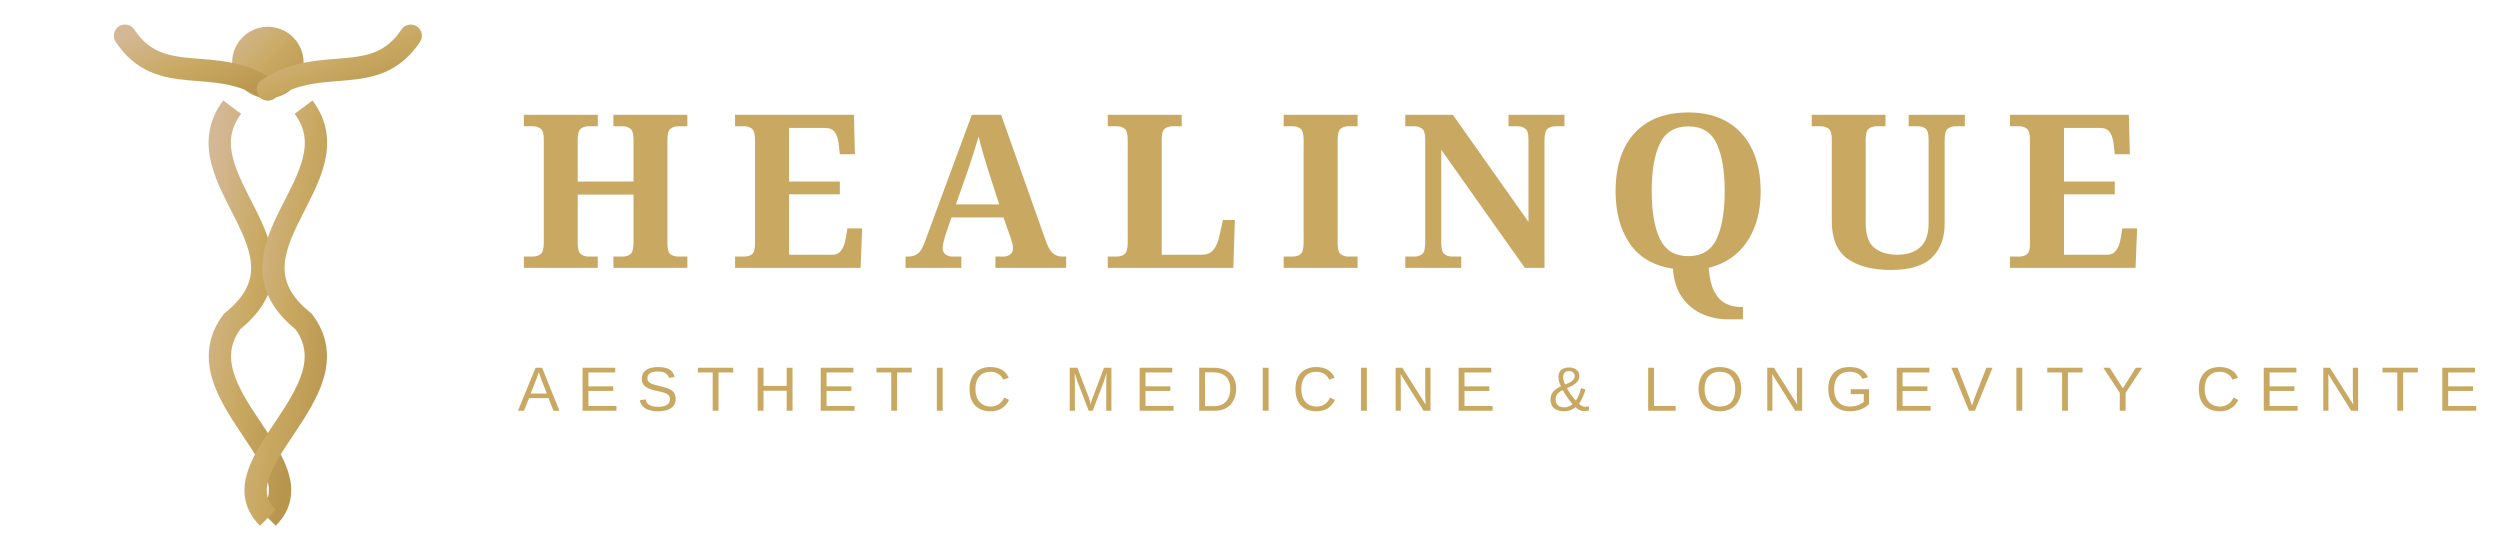
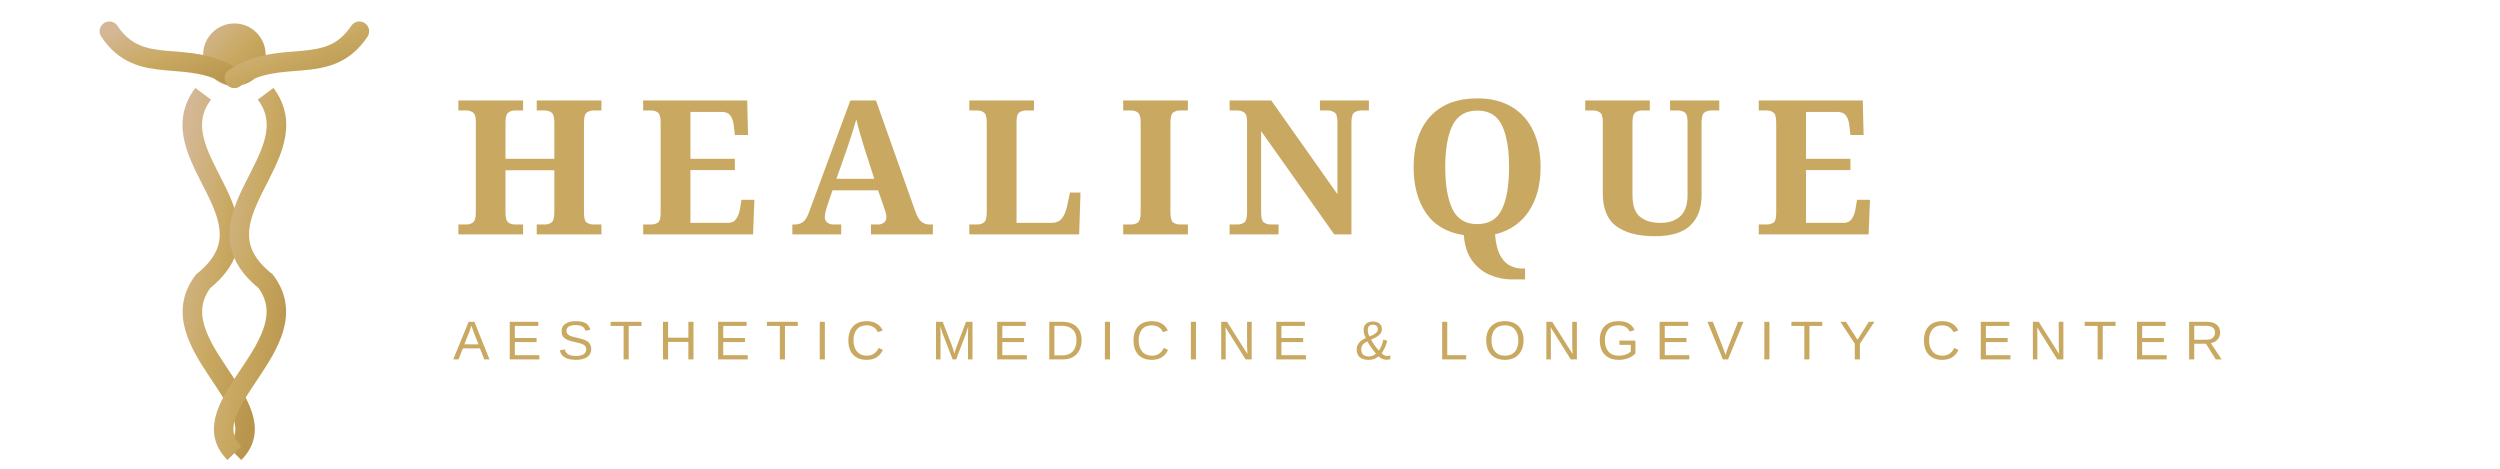
- <svg xmlns="http://www.w3.org/2000/svg" viewBox="0 0 280 60" fill="none">
+ <svg xmlns="http://www.w3.org/2000/svg" viewBox="0 0 320 60" fill="none">
  <defs>
    <linearGradient id="goldGradient" x1="0%" y1="0%" x2="100%" y2="100%">
      <stop offset="0%" style="stop-color:#D4B896" />
      <stop offset="50%" style="stop-color:#C9A962" />
      <stop offset="100%" style="stop-color:#B8954D" />
    </linearGradient>
  </defs>
  <g transform="translate(8, 2)">
    <circle cx="22" cy="5" r="4" fill="url(#goldGradient)" />
    <path d="M22 8 C16 4, 10 8, 6 2" stroke="url(#goldGradient)" stroke-width="2.5" fill="none" stroke-linecap="round" />
    <path d="M22 8 C28 4, 34 8, 38 2" stroke="url(#goldGradient)" stroke-width="2.5" fill="none" stroke-linecap="round" />
    <path d="M18 10 C12 18, 28 26, 18 34 C12 42, 28 50, 22 56" stroke="url(#goldGradient)" stroke-width="2.5" fill="none" />
    <path d="M26 10 C32 18, 16 26, 26 34 C32 42, 16 50, 22 56" stroke="url(#goldGradient)" stroke-width="2.5" fill="none" />
    <line x1="16" y1="16" x2="28" y2="16" stroke="url(#goldGradient)" stroke-width="1.5" />
    <line x1="16" y1="24" x2="28" y2="24" stroke="url(#goldGradient)" stroke-width="1.5" />
    <line x1="16" y1="32" x2="28" y2="32" stroke="url(#goldGradient)" stroke-width="1.5" />
    <line x1="16" y1="40" x2="28" y2="40" stroke="url(#goldGradient)" stroke-width="1.5" />
    <line x1="18" y1="48" x2="26" y2="48" stroke="url(#goldGradient)" stroke-width="1.5" />
  </g>
  <text x="58" y="30" font-family="'Cormorant Garamond', Georgia, serif" font-size="24" font-weight="600" fill="#C9A962" letter-spacing="4">HEALINQUE</text>
  <text x="58" y="46" font-family="'Montserrat', Arial, sans-serif" font-size="7" font-weight="400" fill="#C9A962" letter-spacing="2">AESTHETIC MEDICINE &amp; LONGEVITY CENTER</text>
</svg>
